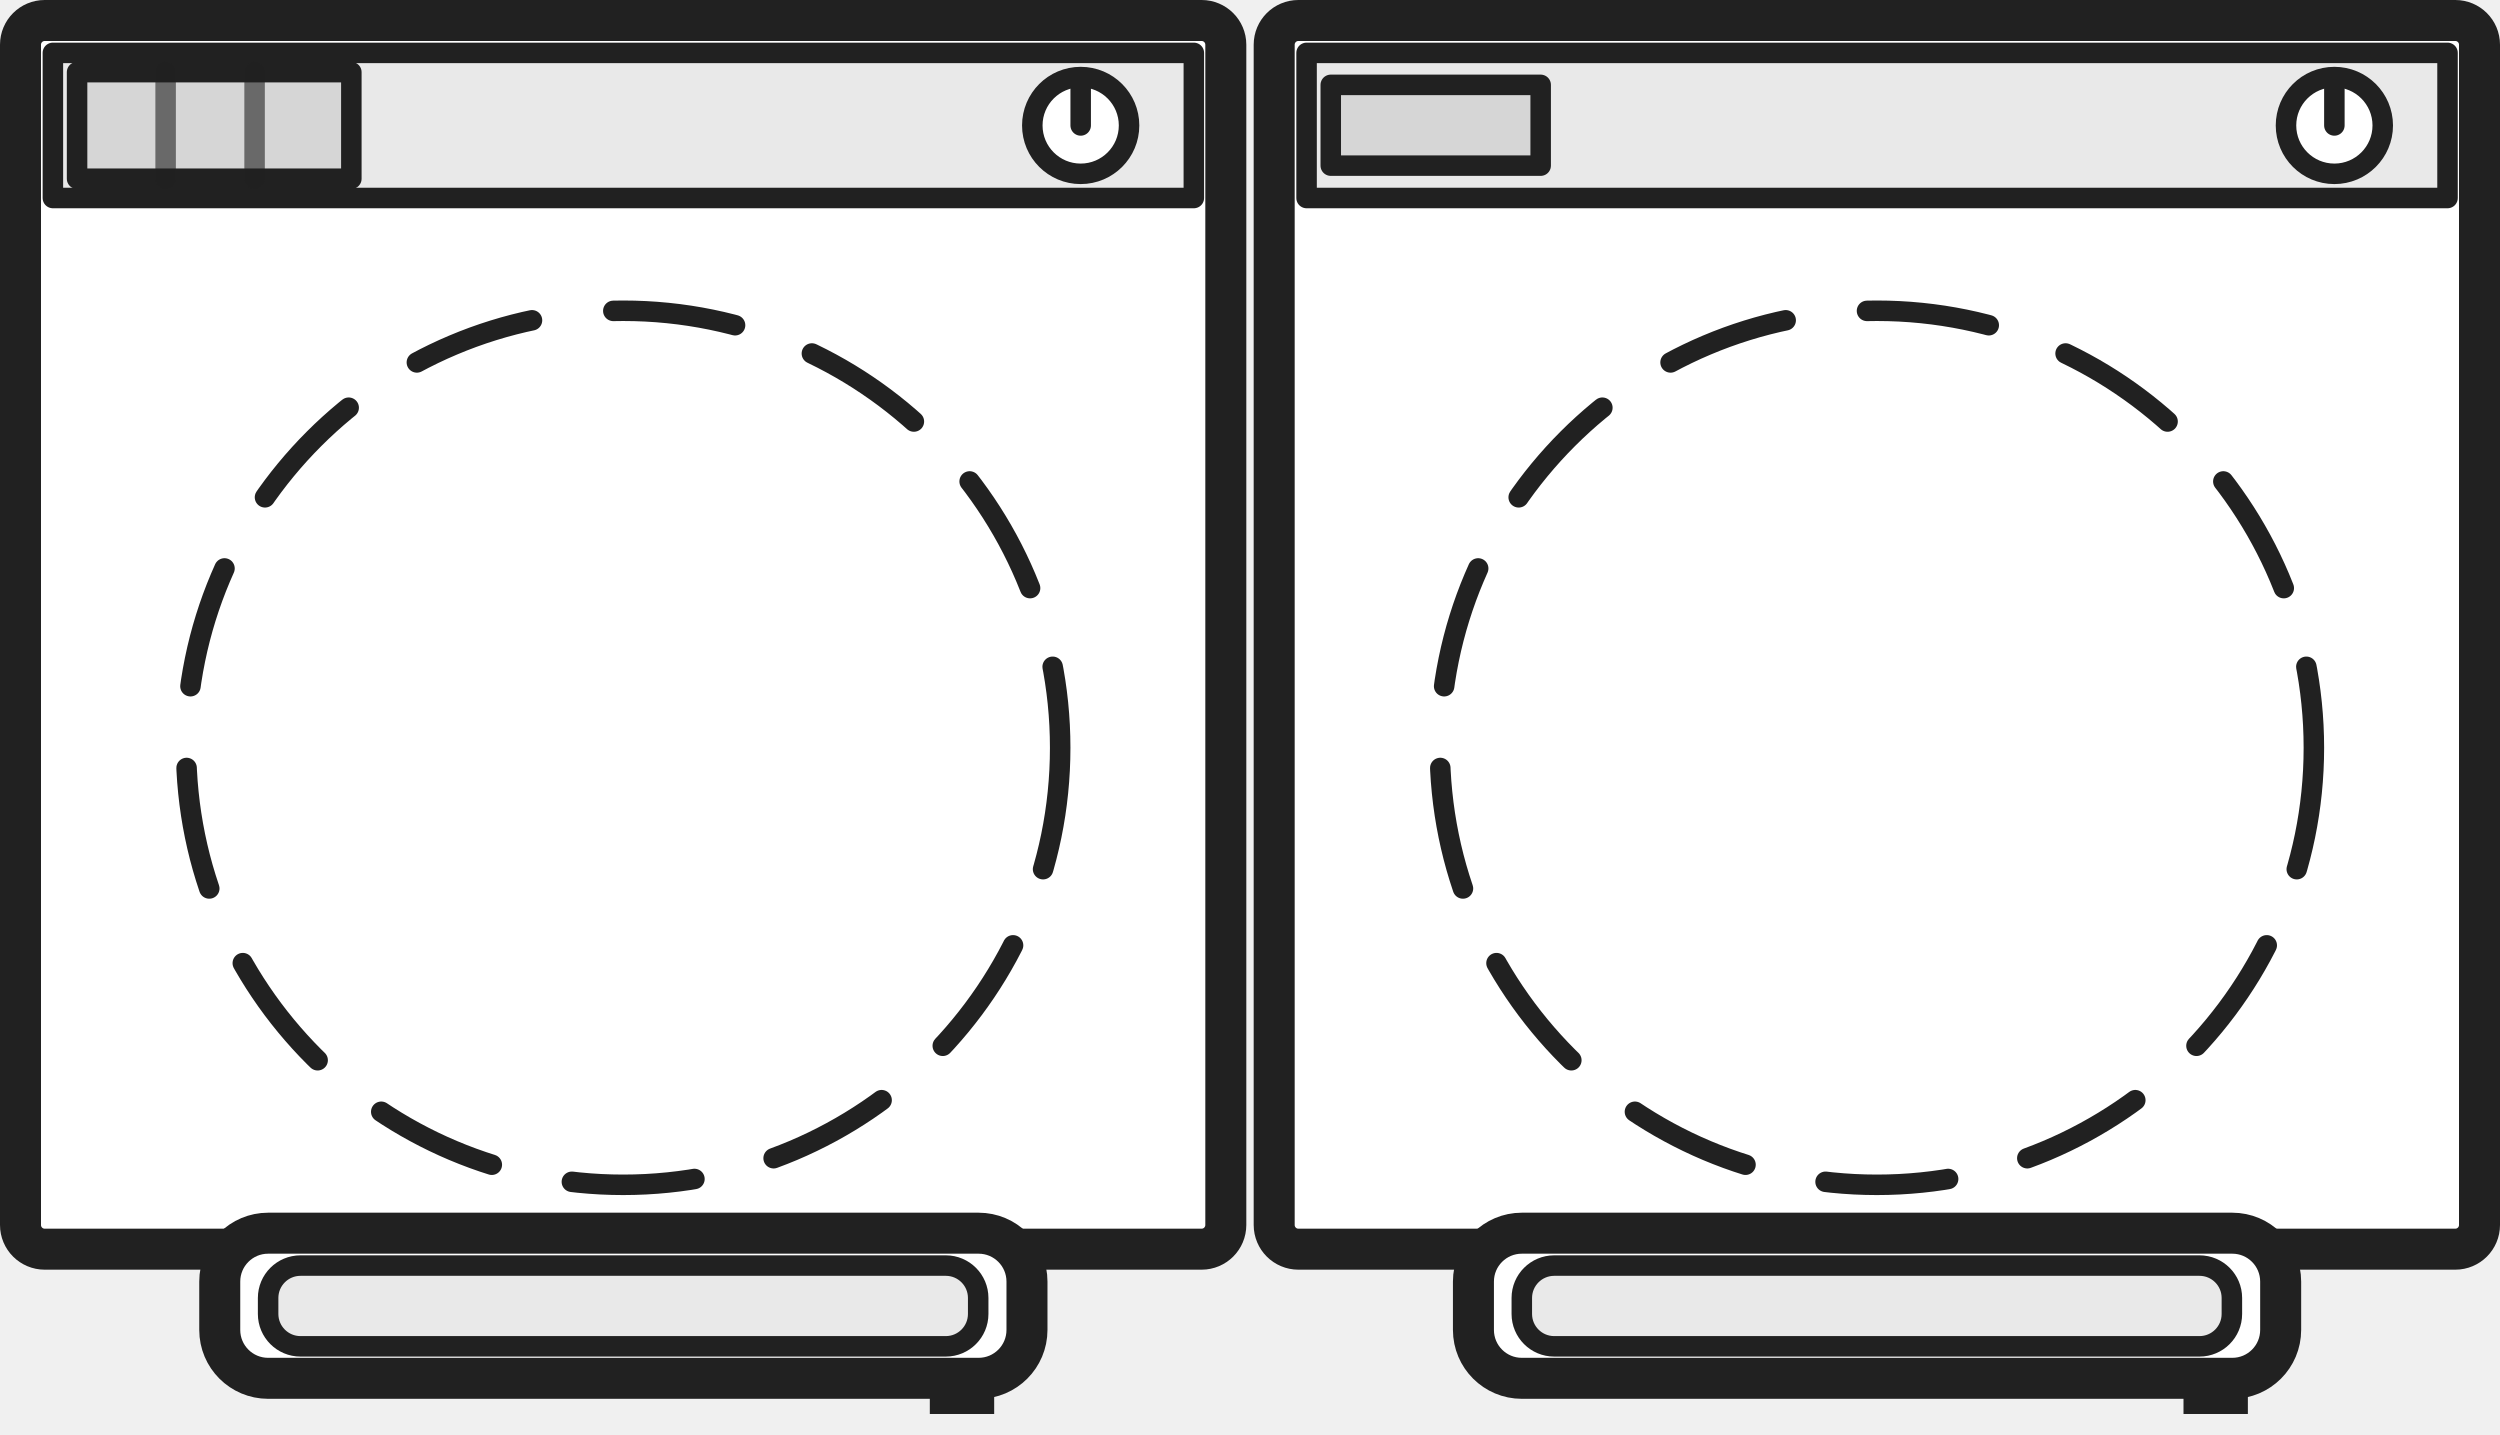
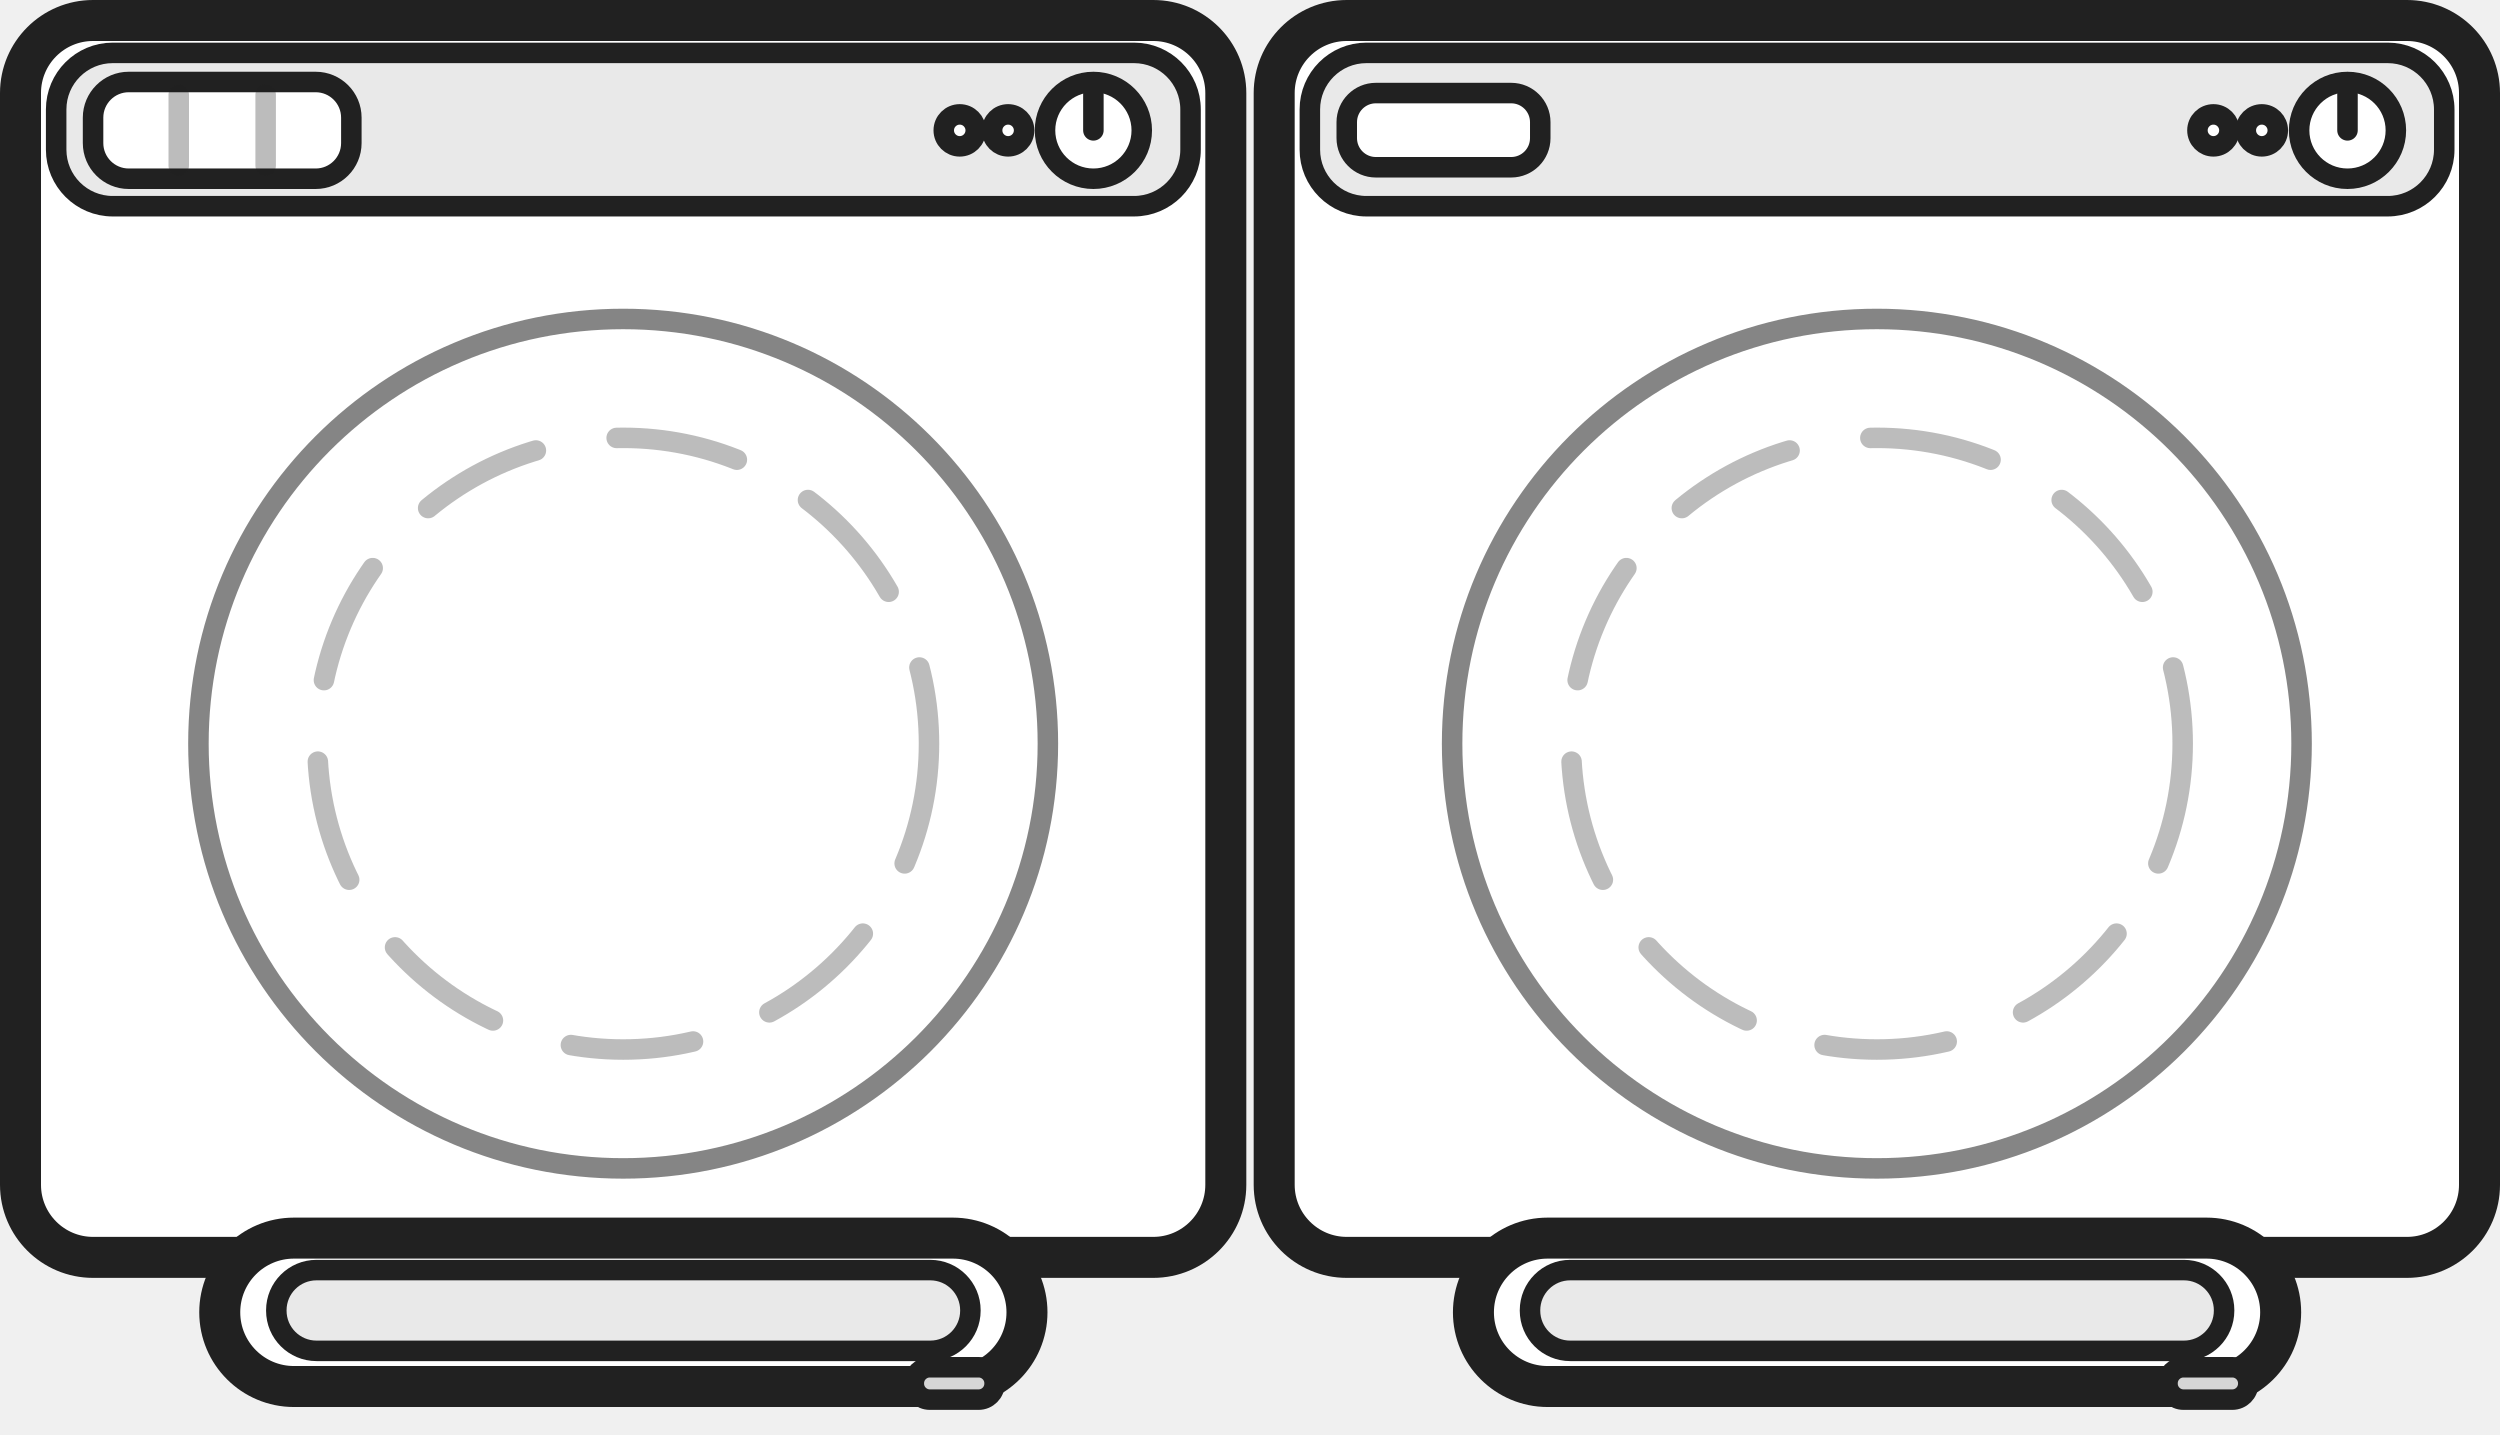
<svg xmlns="http://www.w3.org/2000/svg" width="60.98" height="35" viewBox="0 0 60.98 35" fill="none" stroke-linejoin="round" stroke-linecap="round">
-   <rect x="0.5" y="0.5" width="29.4" height="29.97" rx="0.59" fill="#ffffff" stroke="#212121" stroke-width="1" />
-   <rect x="1.29" y="1.29" width="27.83" height="3.54" fill="#e9e9e9" stroke="#212121" stroke-width="0.5" />
-   <rect x="1.88" y="1.76" width="6.69" height="2.6" fill="#d6d6d6" stroke="#212121" stroke-width="0.5" />
-   <line x1="4.04" y1="1.76" x2="4.04" y2="4.36" stroke="#212121" stroke-width="0.5" stroke-opacity="0.6" />
-   <line x1="6.21" y1="1.76" x2="6.21" y2="4.36" stroke="#212121" stroke-width="0.5" stroke-opacity="0.6" />
-   <circle cx="26.36" cy="3.06" r="1.18" fill="#ffffff" stroke="#212121" stroke-width="0.5" />
-   <line x1="26.36" y1="3.06" x2="26.36" y2="2.07" stroke="#212121" stroke-width="0.5" />
-   <circle cx="15.2" cy="18.24" r="10.66" stroke="#212121" stroke-width="0.5" stroke-dasharray="3 2" />
-   <rect x="5.36" y="30.08" width="19.69" height="3.54" rx="1.18" fill="#ffffff" stroke="#212121" stroke-width="1" />
-   <rect x="6.54" y="30.87" width="17.32" height="1.97" rx="0.79" fill="#e9e9e9" stroke="#212121" stroke-width="0.5" />
-   <rect x="22.68" y="33.62" width="1.57" height="0.87" fill="#212121" />
-   <rect x="31.08" y="0.5" width="29.4" height="29.97" rx="0.59" fill="#ffffff" stroke="#212121" stroke-width="1" />
-   <rect x="31.87" y="1.29" width="27.83" height="3.54" fill="#e9e9e9" stroke="#212121" stroke-width="0.5" />
-   <rect x="32.46" y="2.07" width="5.12" height="1.97" fill="#d6d6d6" stroke="#212121" stroke-width="0.5" />
-   <circle cx="56.94" cy="3.06" r="1.18" fill="#ffffff" stroke="#212121" stroke-width="0.5" />
-   <line x1="56.94" y1="3.06" x2="56.94" y2="2.07" stroke="#212121" stroke-width="0.5" />
-   <circle cx="45.78" cy="18.24" r="10.66" stroke="#212121" stroke-width="0.5" stroke-dasharray="3 2" />
-   <rect x="35.94" y="30.08" width="19.69" height="3.54" rx="1.18" fill="#ffffff" stroke="#212121" stroke-width="1" />
-   <rect x="37.12" y="30.87" width="17.32" height="1.97" rx="0.79" fill="#e9e9e9" stroke="#212121" stroke-width="0.5" />
-   <rect x="53.26" y="33.62" width="1.57" height="0.87" fill="#212121" />
+   <rect x="0.5" y="0.5" width="29.4" height="30.17" rx="1.77" fill="#ffffff" stroke="#212121" stroke-width="1" />
+   <rect x="1.37" y="1.29" width="27.67" height="3.74" rx="1.38" fill="#e9e9e9" stroke="#212121" stroke-width="0.5" />
+   <rect x="2.27" y="2" width="6.3" height="2.36" rx="0.87" fill="#ffffff" stroke="#212121" stroke-width="0.5" />
+   <line x1="4.36" y1="2.31" x2="4.36" y2="4.04" stroke="#212121" stroke-width="0.5" stroke-opacity="0.3" />
+   <line x1="6.48" y1="2.31" x2="6.48" y2="4.04" stroke="#212121" stroke-width="0.5" stroke-opacity="0.3" />
+   <circle cx="23.41" cy="3.18" r="0.39" fill="#ffffff" stroke="#212121" stroke-width="0.5" />
+   <circle cx="24.59" cy="3.18" r="0.39" fill="#ffffff" stroke="#212121" stroke-width="0.5" />
+   <circle cx="26.67" cy="3.18" r="1.18" fill="#ffffff" stroke="#212121" stroke-width="0.5" />
+   <line x1="26.67" y1="3.18" x2="26.67" y2="2.29" stroke="#212121" stroke-width="0.5" />
+   <circle cx="15.2" cy="18.14" r="10.36" stroke="#212121" stroke-width="0.5" stroke-opacity="0.55" />
+   <circle cx="15.2" cy="18.14" r="7.46" stroke="#212121" stroke-width="0.5" stroke-dasharray="3 2" stroke-opacity="0.3" />
+   <rect x="5.36" y="30.2" width="19.69" height="3.62" rx="1.81" fill="#ffffff" stroke="#212121" stroke-width="1" />
+   <rect x="6.74" y="30.98" width="16.93" height="1.97" rx="0.98" fill="#e9e9e9" stroke="#212121" stroke-width="0.5" />
+   <rect x="22.29" y="33.35" width="1.97" height="0.79" rx="0.39" fill="#d6d6d6" stroke="#212121" stroke-width="0.5" />
+   <rect x="31.08" y="0.5" width="29.4" height="30.17" rx="1.77" fill="#ffffff" stroke="#212121" stroke-width="1" />
+   <rect x="31.95" y="1.29" width="27.67" height="3.74" rx="1.38" fill="#e9e9e9" stroke="#212121" stroke-width="0.5" />
+   <rect x="32.85" y="2.27" width="4.72" height="1.81" rx="0.71" fill="#ffffff" stroke="#212121" stroke-width="0.5" />
+   <circle cx="53.99" cy="3.18" r="0.39" fill="#ffffff" stroke="#212121" stroke-width="0.5" />
+   <circle cx="55.17" cy="3.18" r="0.39" fill="#ffffff" stroke="#212121" stroke-width="0.5" />
+   <circle cx="57.26" cy="3.18" r="1.18" fill="#ffffff" stroke="#212121" stroke-width="0.5" />
+   <line x1="57.26" y1="3.18" x2="57.26" y2="2.29" stroke="#212121" stroke-width="0.5" />
+   <circle cx="45.78" cy="18.14" r="10.36" stroke="#212121" stroke-width="0.5" stroke-opacity="0.55" />
+   <circle cx="45.78" cy="18.14" r="7.46" stroke="#212121" stroke-width="0.5" stroke-dasharray="3 2" stroke-opacity="0.3" />
+   <rect x="35.94" y="30.2" width="19.69" height="3.62" rx="1.81" fill="#ffffff" stroke="#212121" stroke-width="1" />
+   <rect x="37.32" y="30.98" width="16.93" height="1.97" rx="0.98" fill="#e9e9e9" stroke="#212121" stroke-width="0.5" />
+   <rect x="52.87" y="33.35" width="1.97" height="0.79" rx="0.39" fill="#d6d6d6" stroke="#212121" stroke-width="0.5" />
</svg>
